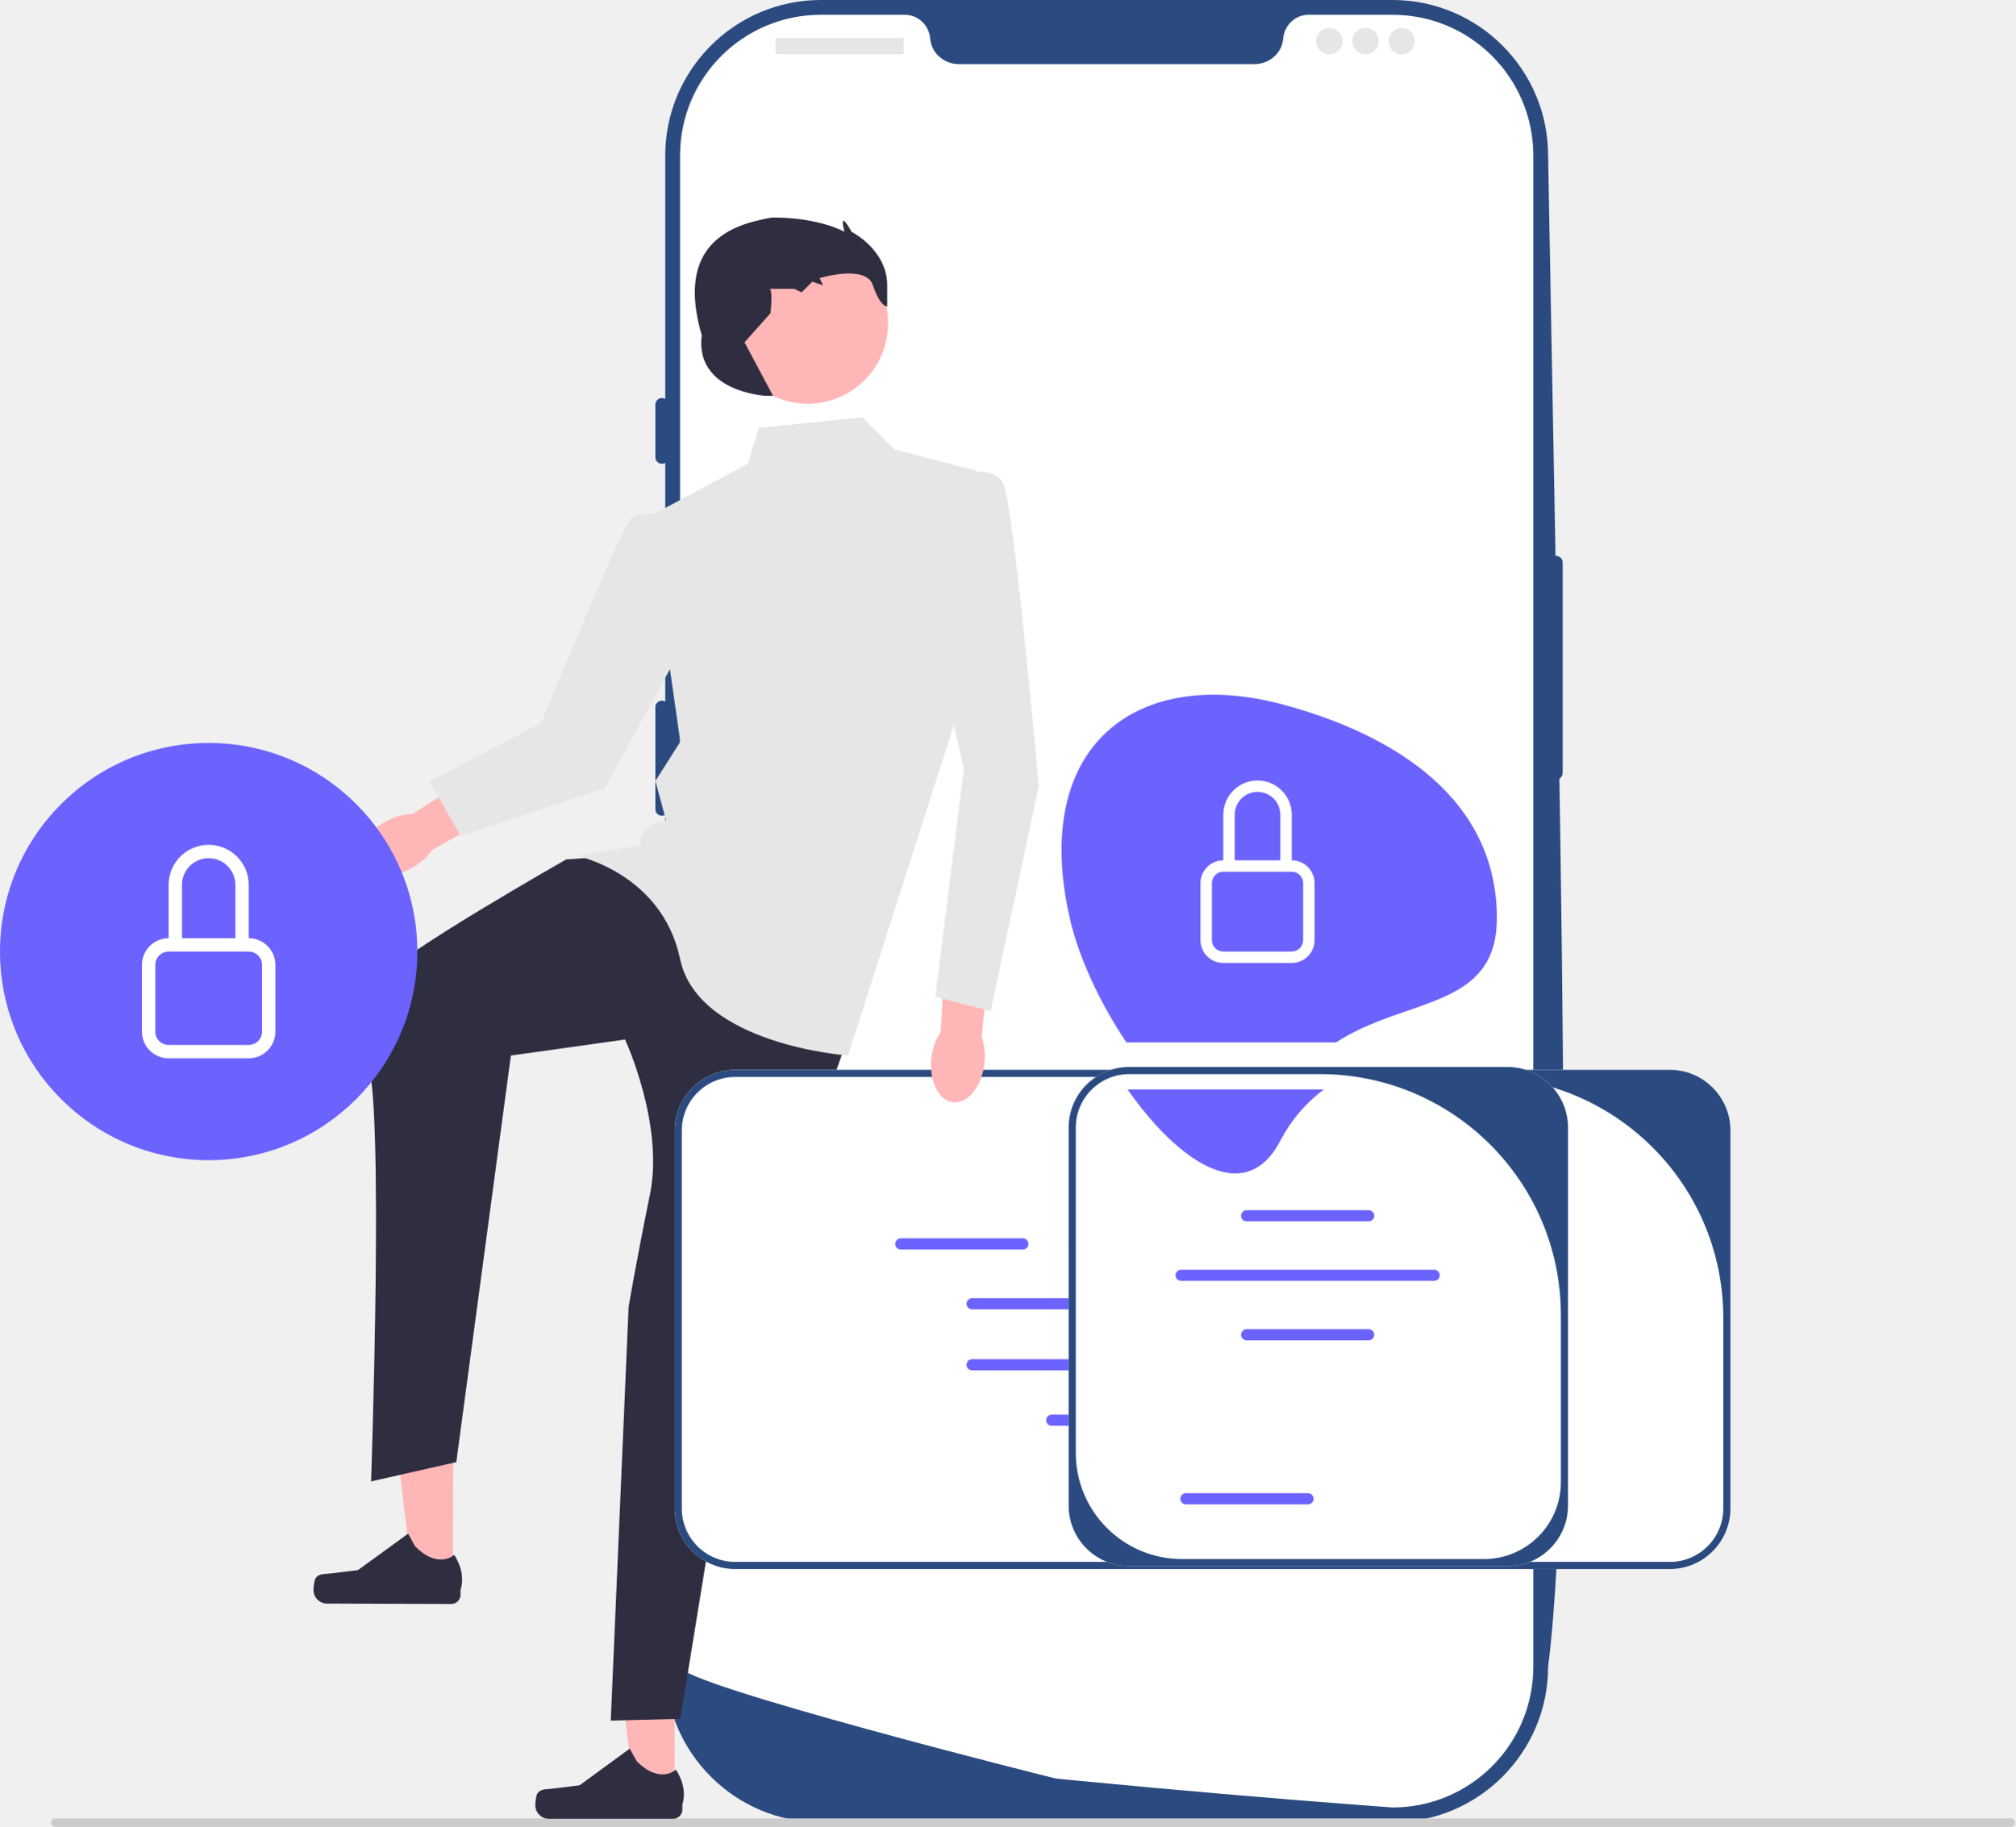
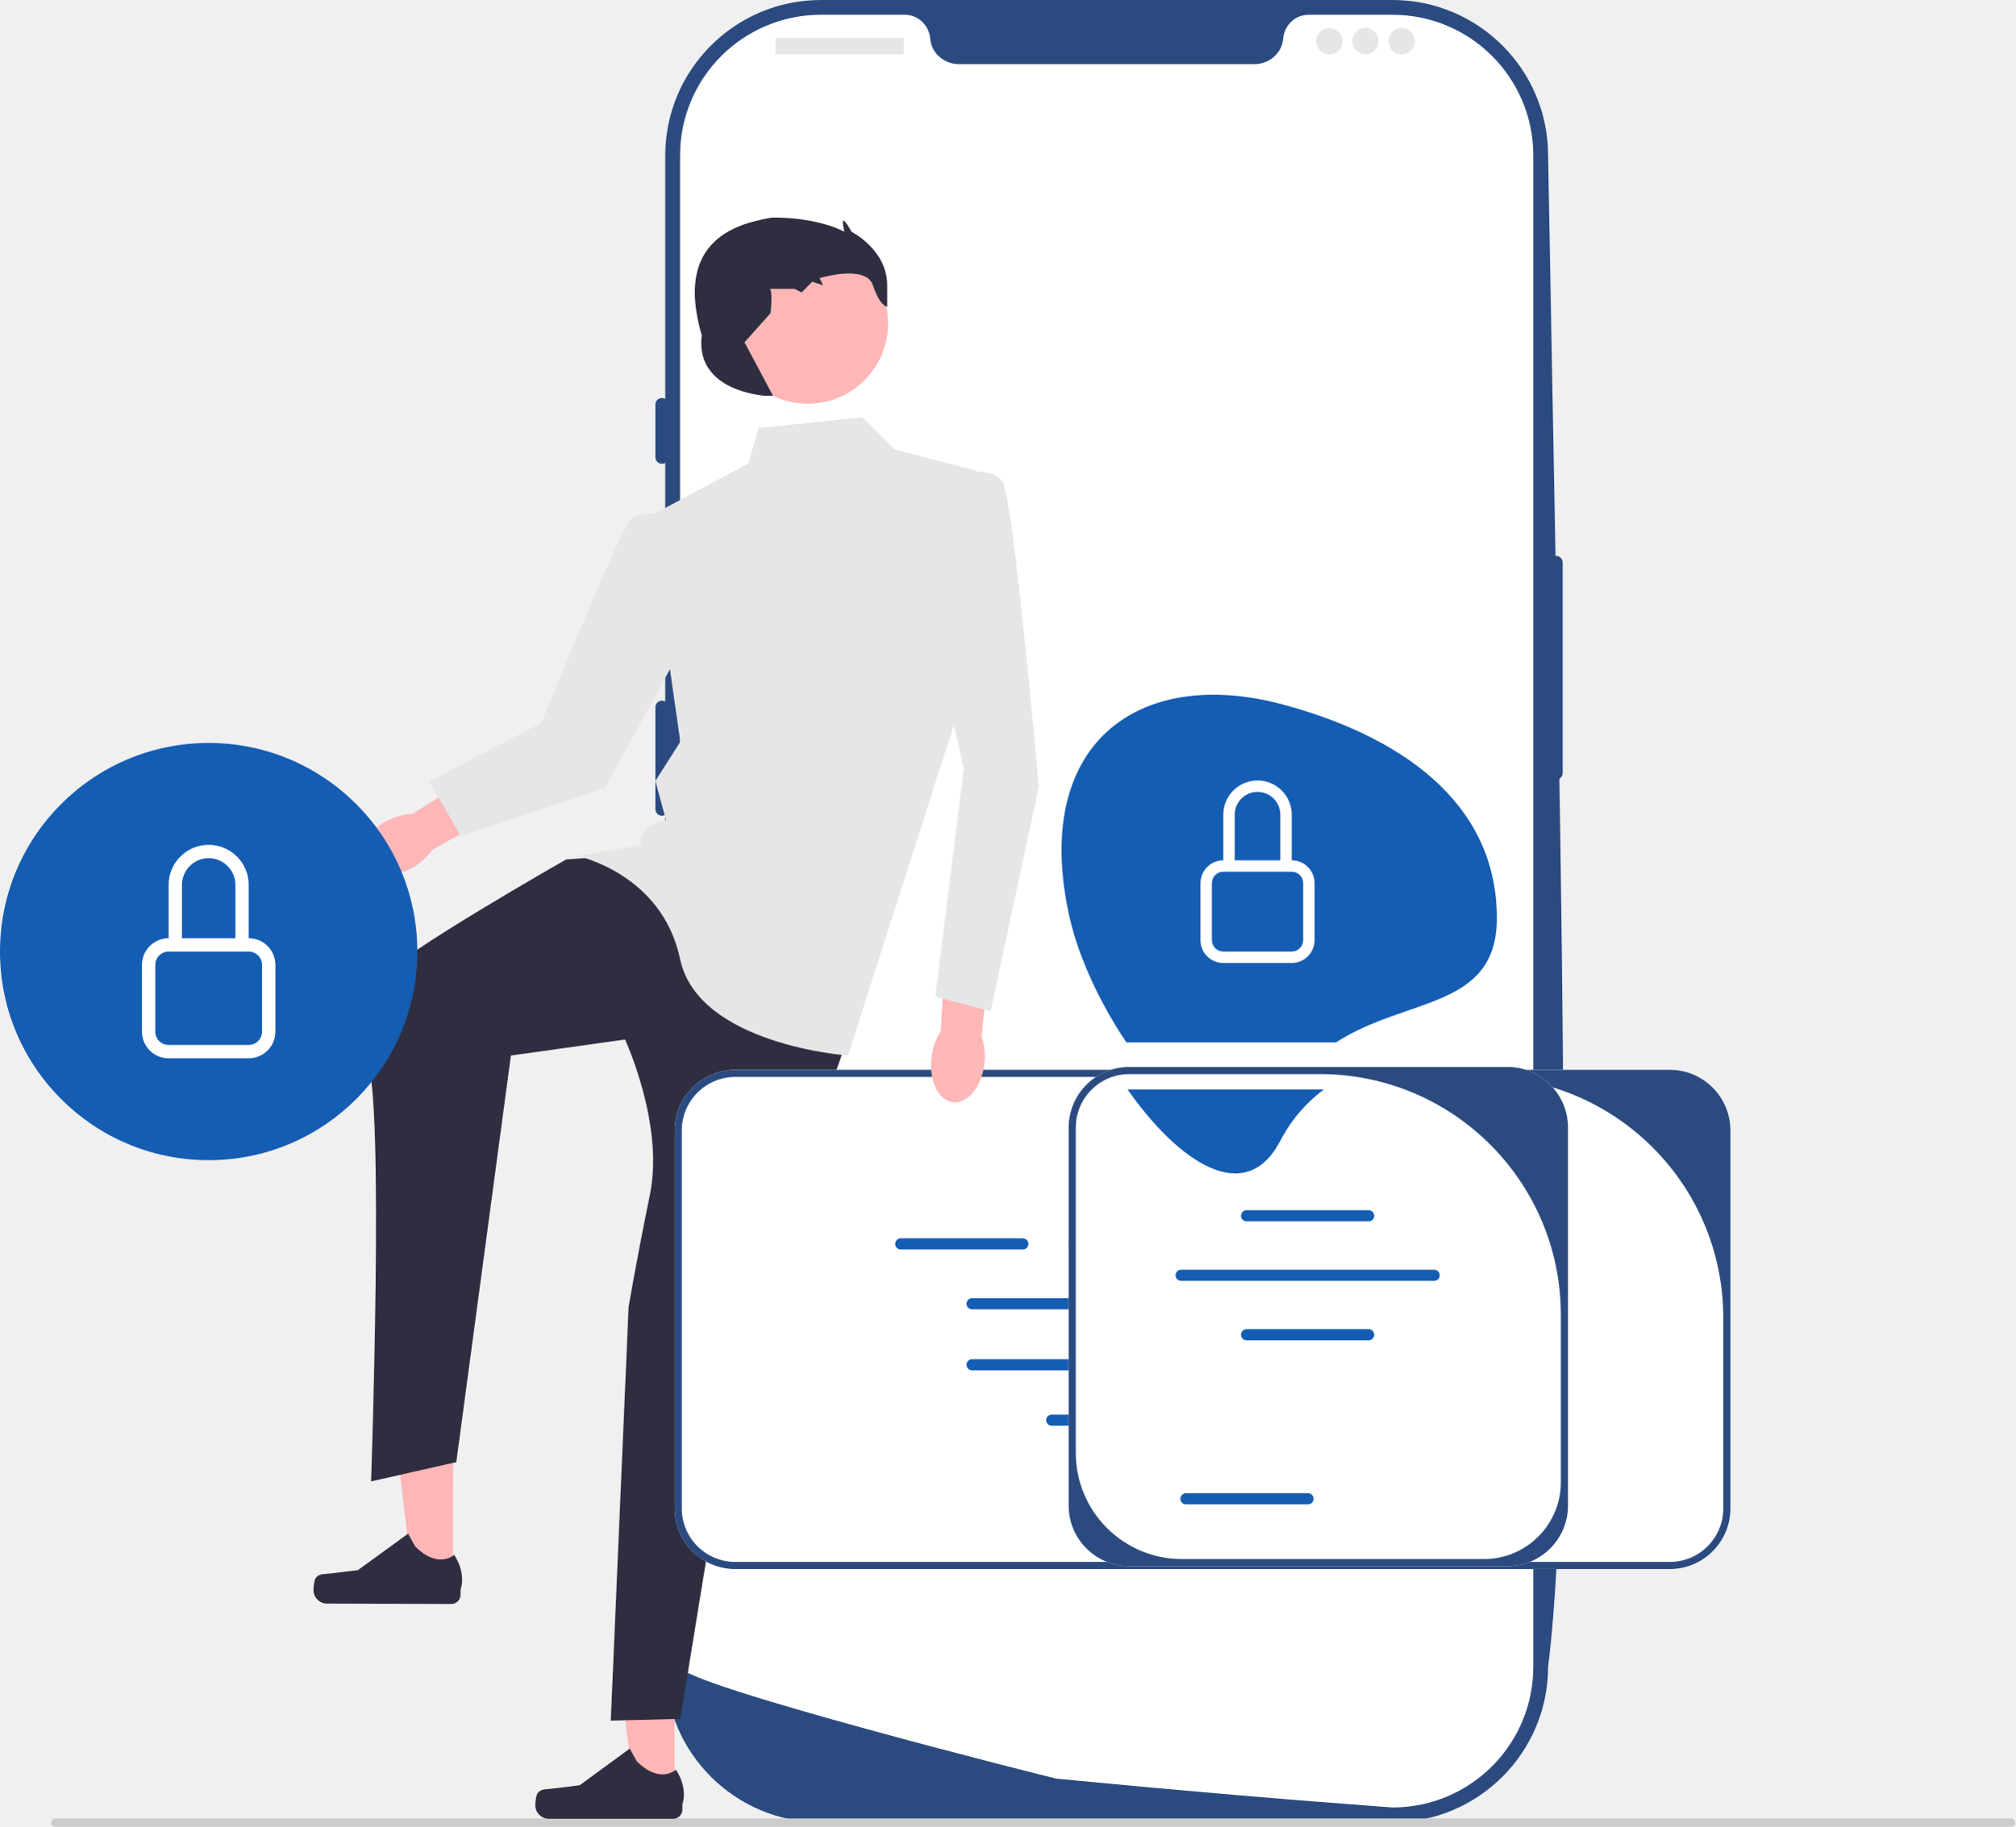
<svg xmlns="http://www.w3.org/2000/svg" width="564.984" height="512.296" viewBox="0 0 564.984 512.296" role="img" artist="Katerina Limpitsouni" source="https://undraw.co/">
  <g>
    <path d="M390.427,511.006H230.114c-24.045,0-43.607-19.562-43.607-43.607V43.607c0-24.045,19.562-43.607,43.607-43.607h160.312c24.044,0,43.606,19.562,43.606,43.607,2.984,170.182,8.073,360.758,0,423.792,0,24.045-19.562,43.607-43.606,43.607l-0,0Z" fill="#2B4B80" />
    <path d="M436.269,155.885c-1.017,0-1.845,.827-1.845,1.845v59.033c0,1.017,.827,1.845,1.845,1.845s1.845-.827,1.845-1.845v-59.033c0-1.017-.827-1.845-1.845-1.845Z" fill="#2B4B80" />
    <path d="M429.883,43.607V467.391c0,20.929-16.289,38.049-36.886,39.377h-.009c-.304,.018-.609,.037-.922,.046-.544,.028-1.088,.037-1.642,.037,0,0-2.029-.148-5.737-.424-3.745-.277-9.196-.692-15.994-1.236-2.038-.157-4.188-.332-6.457-.517-4.52-.369-9.482-.775-14.804-1.236-2.121-.175-4.317-.369-6.558-.563-11.456-.987-24.287-2.14-37.818-3.45-2.288-.212-4.594-.434-6.918-.664-.609-.065-105.477-26.427-105.477-31.371V43.607c0-21.796,17.664-39.46,39.46-39.46h23.558c3.763,0,6.789,2.933,7.112,6.687,.028,.249,.055,.498,.101,.747,.683,3.773,4.142,6.401,7.979,6.401h82.805c3.837,0,7.296-2.629,7.979-6.401,.046-.249,.074-.498,.102-.747,.323-3.754,3.348-6.687,7.112-6.687h23.558c21.796,0,39.46,17.664,39.46,39.46h-0Z" fill="#fff" />
    <path d="M185.585,111.61c-1.017,0-1.845,.827-1.845,1.845v14.758c0,1.017,.827,1.845,1.845,1.845s1.845-.827,1.845-1.845v-14.758c0-1.017-.827-1.845-1.845-1.845Z" fill="#2B4B80" />
    <path d="M185.585,155.885c-1.017,0-1.845,.827-1.845,1.845v28.594c0,1.017,.827,1.845,1.845,1.845s1.845-.827,1.845-1.845v-28.594c0-1.017-.827-1.845-1.845-1.845v0Z" fill="#2B4B80" />
    <path d="M185.585,196.47c-1.017,0-1.845,.827-1.845,1.845v28.594c0,1.017,.827,1.845,1.845,1.845s1.845-.827,1.845-1.845v-28.594c0-1.017-.827-1.845-1.845-1.845Z" fill="#2B4B80" />
    <rect x="217.408" y="10.608" width="35.973" height="4.612" rx=".31" ry=".31" fill="#e6e6e6" />
    <circle cx="372.694" cy="11.53" r="3.69" fill="#e6e6e6" />
    <circle cx="382.84" cy="11.53" r="3.69" fill="#e6e6e6" />
    <circle cx="392.987" cy="11.53" r="3.69" fill="#e6e6e6" />
  </g>
  <path d="M14.314,511.106c0,.66,.53,1.19,1.19,1.19H563.794c.66,0,1.19-.53,1.19-1.19,0-.66-.53-1.19-1.19-1.19H15.504c-.66,0-1.19,.53-1.19,1.19Z" fill="#ccc" />
  <g>
    <polygon points="189.133 503.29 177.89 503.289 172.541 459.92 189.136 459.921 189.133 503.29" fill="#ffb6b6" />
    <path d="M150.611,503.035h0c-.35,.59-.535,2.493-.535,3.178h0c0,2.108,1.709,3.816,3.816,3.816h34.821c1.438,0,2.603-1.166,2.603-2.603v-1.45s1.723-4.357-1.824-9.727c0,0-4.408,4.205-10.994-2.381l-1.942-3.518-14.059,10.282-7.793,.959c-1.705,.21-3.216-.033-4.093,1.444h-0v0Z" fill="#2f2e41" />
  </g>
  <g>
    <polygon points="126.954 443.052 115.71 443.015 110.499 399.629 127.094 399.683 126.954 443.052" fill="#ffb6b6" />
    <path d="M88.432,442.675h0c-.352,.589-.543,2.491-.545,3.177h0c-.007,2.108,1.696,3.822,3.804,3.828l34.82,.111c1.438,.005,2.607-1.157,2.612-2.595l.005-1.45s1.736-4.352-1.793-9.733c0,0-4.421,4.191-10.986-2.416l-1.931-3.525-14.092,10.237-7.796,.934c-1.706,.204-3.216-.043-4.098,1.431h-0Z" fill="#2f2e41" />
  </g>
  <path d="M172.734,240l-14,1s-47.396,26.947-51.396,32.947-9.5,14.5-4.5,23.5,1.195,117.973,1.195,117.973l23.893-5.405,15.308-114.015,32-4.5s11,23.732,7,43.366-6,31.634-6,31.634l-5,116,19.5-.5,17.5-107.5,30-85-39-46-26.5-3.5Z" fill="#2f2e41" />
  <path d="M241.734,117l-29,3-3,10-28,15,9,63-7,11,3,11s-8,1-7,7l-18,3s23.874,4.874,28.937,28.937,47.063,27.063,47.063,27.063l33-103,3-61-23-6-9-9Z" fill="#e6e6e6" />
  <circle cx="226.451" cy="90.661" r="22.544" fill="#ffb6b6" />
  <path d="M214.734,111h0s-20-1-18-17c-4.95-17.038-.569-28.101,15-32,0,0,4-1,5-1,13.153,0,20,4,20,4,0,0-1-3.961,0-2.98s2,2.98,2,2.98c0,0,10,5,10,15s0,6,0,6c0,0-2,0-4-6s-14.949-2-14.949-2l.949,2-3-1-3,3-2-1s-8,0-7,0,.303,6.796,.303,6.796l-7.303,8.204,8,15h-2Z" fill="#2f2e41" />
  <path d="M108.18,230.354c-5.693,3.107-8.706,8.563-6.728,12.186s8.196,4.041,13.889,.934c2.492-1.36,4.471-3.17,5.742-5.08l23.959-13.469-6.56-11.109-22.923,14.457c-2.294,.036-4.886,.721-7.379,2.081Z" fill="#ffb6b6" />
  <path d="M188.978,145.467s-9.392-3.576-12.628,.729-24.613,56.535-24.613,56.535l-31.364,16.38,8.82,15.359,40.387-13.446,26.647-48.733-7.249-26.823Z" fill="#e6e6e6" />
  <g>
    <path d="M485.149,316.998v106c0,9.374-7.626,17-17,17H206.149c-9.374,0-17-7.626-17-17v-106c0-9.374,7.626-17,17-17H468.149c9.374,0,17,7.626,17,17Z" fill="#fff" />
    <path d="M485.149,316.998v106c0,9.374-7.626,17-17,17H206.149c-9.374,0-17-7.626-17-17v-106c0-9.374,7.626-17,17-17H468.149c9.374,0,17,7.626,17,17Zm-17,121c8.284,0,15-6.716,15-15v-53.441c0-37.312-30.247-67.559-67.559-67.559H206.149c-8.284,0-15,6.716-15,15v106c0,8.284,6.716,15,15,15H468.149Z" fill="#2B4B80" />
    <g>
-       <path d="M306.76,364.039h-34.221c-.863,0-1.565,.702-1.565,1.564s.702,1.565,1.565,1.565h34.221c.863,0,1.564-.702,1.564-1.565s-.702-1.564-1.564-1.564Z" fill="#6c63ff" />
-       <path d="M358.76,364.039h-34.221c-.863,0-1.565,.702-1.565,1.564s.702,1.565,1.565,1.565h34.221c.863,0,1.564-.702,1.564-1.565s-.702-1.564-1.564-1.564Z" fill="#6c63ff" />
+       <path d="M306.76,364.039h-34.221c-.863,0-1.565,.702-1.565,1.564s.702,1.565,1.565,1.565h34.221c.863,0,1.564-.702,1.564-1.565s-.702-1.564-1.564-1.564Z" fill="#155DB3" />
+       <path d="M358.76,364.039h-34.221c-.863,0-1.565,.702-1.565,1.564s.702,1.565,1.565,1.565h34.221c.863,0,1.564-.702,1.564-1.565s-.702-1.564-1.564-1.564Z" fill="#155DB3" />
    </g>
    <g>
-       <path d="M306.76,381.145h-34.221c-.863,0-1.565,.702-1.565,1.564s.702,1.565,1.565,1.565h34.221c.863,0,1.564-.702,1.564-1.565s-.702-1.564-1.564-1.564Z" fill="#6c63ff" />
-       <path d="M358.76,381.145h-34.221c-.863,0-1.565,.702-1.565,1.564s.702,1.565,1.565,1.565h34.221c.863,0,1.564-.702,1.564-1.565s-.702-1.564-1.564-1.564Z" fill="#6c63ff" />
-       <path d="M412.324,382.71c0-.863-.702-1.564-1.564-1.564h-34.221c-.863,0-1.565,.702-1.565,1.564s.702,1.565,1.565,1.565h34.221c.863,0,1.564-.702,1.564-1.565Z" fill="#6c63ff" />
+       <path d="M306.76,381.145h-34.221c-.863,0-1.565,.702-1.565,1.564s.702,1.565,1.565,1.565h34.221c.863,0,1.564-.702,1.564-1.565s-.702-1.564-1.564-1.564Z" fill="#155DB3" />
+       <path d="M358.76,381.145h-34.221c-.863,0-1.565,.702-1.565,1.564s.702,1.565,1.565,1.565h34.221c.863,0,1.564-.702,1.564-1.565s-.702-1.564-1.564-1.564Z" fill="#155DB3" />
+       <path d="M412.324,382.71c0-.863-.702-1.564-1.564-1.564h-34.221c-.863,0-1.565,.702-1.565,1.564s.702,1.565,1.565,1.565h34.221c.863,0,1.564-.702,1.564-1.565Z" fill="#155DB3" />
    </g>
    <g>
-       <path d="M286.76,350.381c.863,0,1.564-.702,1.564-1.565s-.702-1.564-1.564-1.564h-34.221c-.863,0-1.565,.702-1.565,1.564s.702,1.565,1.565,1.565h34.221Z" fill="#6c63ff" />
-       <path d="M387.539,349.744h34.221c.863,0,1.564-.702,1.564-1.565s-.702-1.564-1.564-1.564h-34.221c-.863,0-1.565,.702-1.565,1.564s.702,1.565,1.565,1.565Z" fill="#6c63ff" />
-       <path d="M301.176,350.073h70.947c.863,0,1.564-.702,1.564-1.565s-.702-1.564-1.564-1.564h-70.947c-.863,0-1.565,.702-1.565,1.564s.702,1.565,1.565,1.565Z" fill="#6c63ff" />
+       <path d="M286.76,350.381c.863,0,1.564-.702,1.564-1.565s-.702-1.564-1.564-1.564h-34.221c-.863,0-1.565,.702-1.565,1.564s.702,1.565,1.565,1.565h34.221Z" fill="#155DB3" />
+       <path d="M387.539,349.744h34.221c.863,0,1.564-.702,1.564-1.565s-.702-1.564-1.564-1.564h-34.221c-.863,0-1.565,.702-1.565,1.564s.702,1.565,1.565,1.565Z" fill="#155DB3" />
+       <path d="M301.176,350.073h70.947c.863,0,1.564-.702,1.564-1.565s-.702-1.564-1.564-1.564h-70.947c-.863,0-1.565,.702-1.565,1.564s.702,1.565,1.565,1.565Z" fill="#155DB3" />
    </g>
-     <path d="M329.09,396.687h-34.221c-.863,0-1.565,.702-1.565,1.564s.702,1.565,1.565,1.565h34.221c.863,0,1.564-.702,1.564-1.565s-.702-1.564-1.564-1.564Z" fill="#6c63ff" />
+     <path d="M329.09,396.687h-34.221c-.863,0-1.565,.702-1.565,1.564s.702,1.565,1.565,1.565h34.221c.863,0,1.564-.702,1.564-1.565s-.702-1.564-1.564-1.564Z" fill="#155DB3" />
    <g>
      <path d="M439.611,316.199v106c0,9.374-7.626,17-17,17h-106c-9.374,0-17-7.626-17-17v-106c0-9.374,7.626-17,17-17h106c9.374,0,17,7.626,17,17Z" fill="#fff" />
      <path d="M439.611,316.199v106c0,9.374-7.626,17-17,17h-106c-9.374,0-17-7.626-17-17v-106c0-9.374,7.626-17,17-17h106c9.374,0,17,7.626,17,17Zm-23.576,121c11.916,0,21.576-9.66,21.576-21.576v-46.865c0-37.312-30.247-67.559-67.559-67.559h-53.441c-8.284,0-15,6.716-15,15v91.211c0,16.452,13.337,29.789,29.789,29.789h84.635v0h-0Z" fill="#2B4B80" />
-       <path d="M383.722,342.491h-34.221c-.863,0-1.565-.702-1.565-1.565s.702-1.564,1.565-1.564h34.221c.863,0,1.564,.702,1.564,1.564s-.702,1.565-1.564,1.565v0Z" fill="#6c63ff" />
-       <path d="M383.722,375.855h-34.221c-.863,0-1.565-.702-1.565-1.565s.702-1.564,1.565-1.564h34.221c.863,0,1.564,.702,1.564,1.564s-.702,1.565-1.564,1.565v0Z" fill="#6c63ff" />
-       <path d="M366.722,421.855h-34.221c-.863,0-1.565-.702-1.565-1.565s.702-1.564,1.565-1.564h34.221c.863,0,1.564,.702,1.564,1.564s-.702,1.565-1.564,1.565v0Z" fill="#6c63ff" />
-       <path d="M402.085,359.184h-70.947c-.863,0-1.565-.702-1.565-1.565s.702-1.564,1.565-1.564h70.947c.863,0,1.564,.702,1.564,1.564s-.702,1.565-1.564,1.565v0Z" fill="#6c63ff" />
+       <path d="M383.722,342.491h-34.221c-.863,0-1.565-.702-1.565-1.565s.702-1.564,1.565-1.564h34.221c.863,0,1.564,.702,1.564,1.564s-.702,1.565-1.564,1.565v0Z" fill="#155DB3" />
+       <path d="M383.722,375.855h-34.221c-.863,0-1.565-.702-1.565-1.565s.702-1.564,1.565-1.564h34.221c.863,0,1.564,.702,1.564,1.564s-.702,1.565-1.564,1.565v0Z" fill="#155DB3" />
+       <path d="M366.722,421.855h-34.221c-.863,0-1.565-.702-1.565-1.565s.702-1.564,1.565-1.564h34.221c.863,0,1.564,.702,1.564,1.564s-.702,1.565-1.564,1.565v0Z" fill="#155DB3" />
+       <path d="M402.085,359.184h-70.947c-.863,0-1.565-.702-1.565-1.565s.702-1.564,1.565-1.564h70.947c.863,0,1.564,.702,1.564,1.564s-.702,1.565-1.564,1.565v0Z" fill="#155DB3" />
    </g>
    <g>
      <g>
-         <path d="M419.667,257.462c0-33.067-27.948-51.258-59.873-59.873-40.931-11.046-70.908,11.306-59.873,59.873,2.501,11.007,8.482,23.863,15.886,34.86h58.754c19.626-12.777,45.106-9.194,45.106-34.86Z" fill="#6c63ff" />
-         <path d="M358.914,319.972c3.342-6.371,7.579-10.968,12.248-14.467h-55.03c14.164,20.232,32.947,33.217,42.782,14.467Z" fill="#6c63ff" />
+         <path d="M419.667,257.462c0-33.067-27.948-51.258-59.873-59.873-40.931-11.046-70.908,11.306-59.873,59.873,2.501,11.007,8.482,23.863,15.886,34.86h58.754c19.626-12.777,45.106-9.194,45.106-34.86Z" fill="#155DB3" />
+         <path d="M358.914,319.972c3.342-6.371,7.579-10.968,12.248-14.467h-55.03c14.164,20.232,32.947,33.217,42.782,14.467Z" fill="#155DB3" />
      </g>
      <path d="M352.564,222.062c3.533,0,6.397,2.864,6.397,6.397v12.794h-12.794v-12.794c0-3.533,2.864-6.397,6.397-6.397Zm9.595,19.19v-12.794c0-5.299-4.296-9.595-9.595-9.595s-9.595,4.296-9.595,9.595v12.794c-3.533,0-6.397,2.864-6.397,6.397v15.992c0,3.533,2.864,6.397,6.397,6.397h19.19c3.533,0,6.397-2.864,6.397-6.397v-15.992c0-3.533-2.864-6.397-6.397-6.397h0Zm-19.19,3.198h19.19c1.766,0,3.198,1.432,3.198,3.198v15.992c0,1.766-1.432,3.198-3.198,3.198h-19.19c-1.766,0-3.198-1.432-3.198-3.198v-15.992c0-1.766,1.432-3.198,3.198-3.198Z" fill="#fff" />
    </g>
  </g>
  <path d="M261.15,296.543c-.771,6.44,1.926,12.059,6.024,12.549s8.046-4.332,8.817-10.772c.338-2.819,.011-5.481-.808-7.624l2.926-27.329-12.854-1.1-1.52,27.058c-1.301,1.889-2.247,4.398-2.585,7.217Z" fill="#ffb6b6" />
  <path d="M264.234,133.5s14-4,17,2,10,85,10,85l-13.5,63.059-15.5-4.059,8-64-11-48,5-34Z" fill="#e6e6e6" />
  <g>
-     <circle cx="58.5" cy="266.84" r="58.5" fill="#6c63ff" />
+     <circle cx="58.5" cy="266.84" r="58.5" fill="#155DB3" />
    <path d="M58.5,240.651c4.133,0,7.483,3.35,7.483,7.483v14.965h-14.965v-14.965c0-4.133,3.35-7.483,7.483-7.483Zm11.224,22.448v-14.965c0-6.199-5.025-11.224-11.224-11.224s-11.224,5.025-11.224,11.224v14.965c-4.133,0-7.483,3.35-7.483,7.483v18.706c0,4.133,3.35,7.483,7.483,7.483h22.448c4.133,0,7.483-3.35,7.483-7.483v-18.706c0-4.133-3.35-7.483-7.483-7.483h0Zm-22.448,3.741h22.448c2.066,0,3.741,1.675,3.741,3.741v18.706c0,2.066-1.675,3.741-3.741,3.741h-22.448c-2.066,0-3.741-1.675-3.741-3.741v-18.706c0-2.066,1.675-3.741,3.741-3.741Z" fill="#fff" />
  </g>
</svg>
